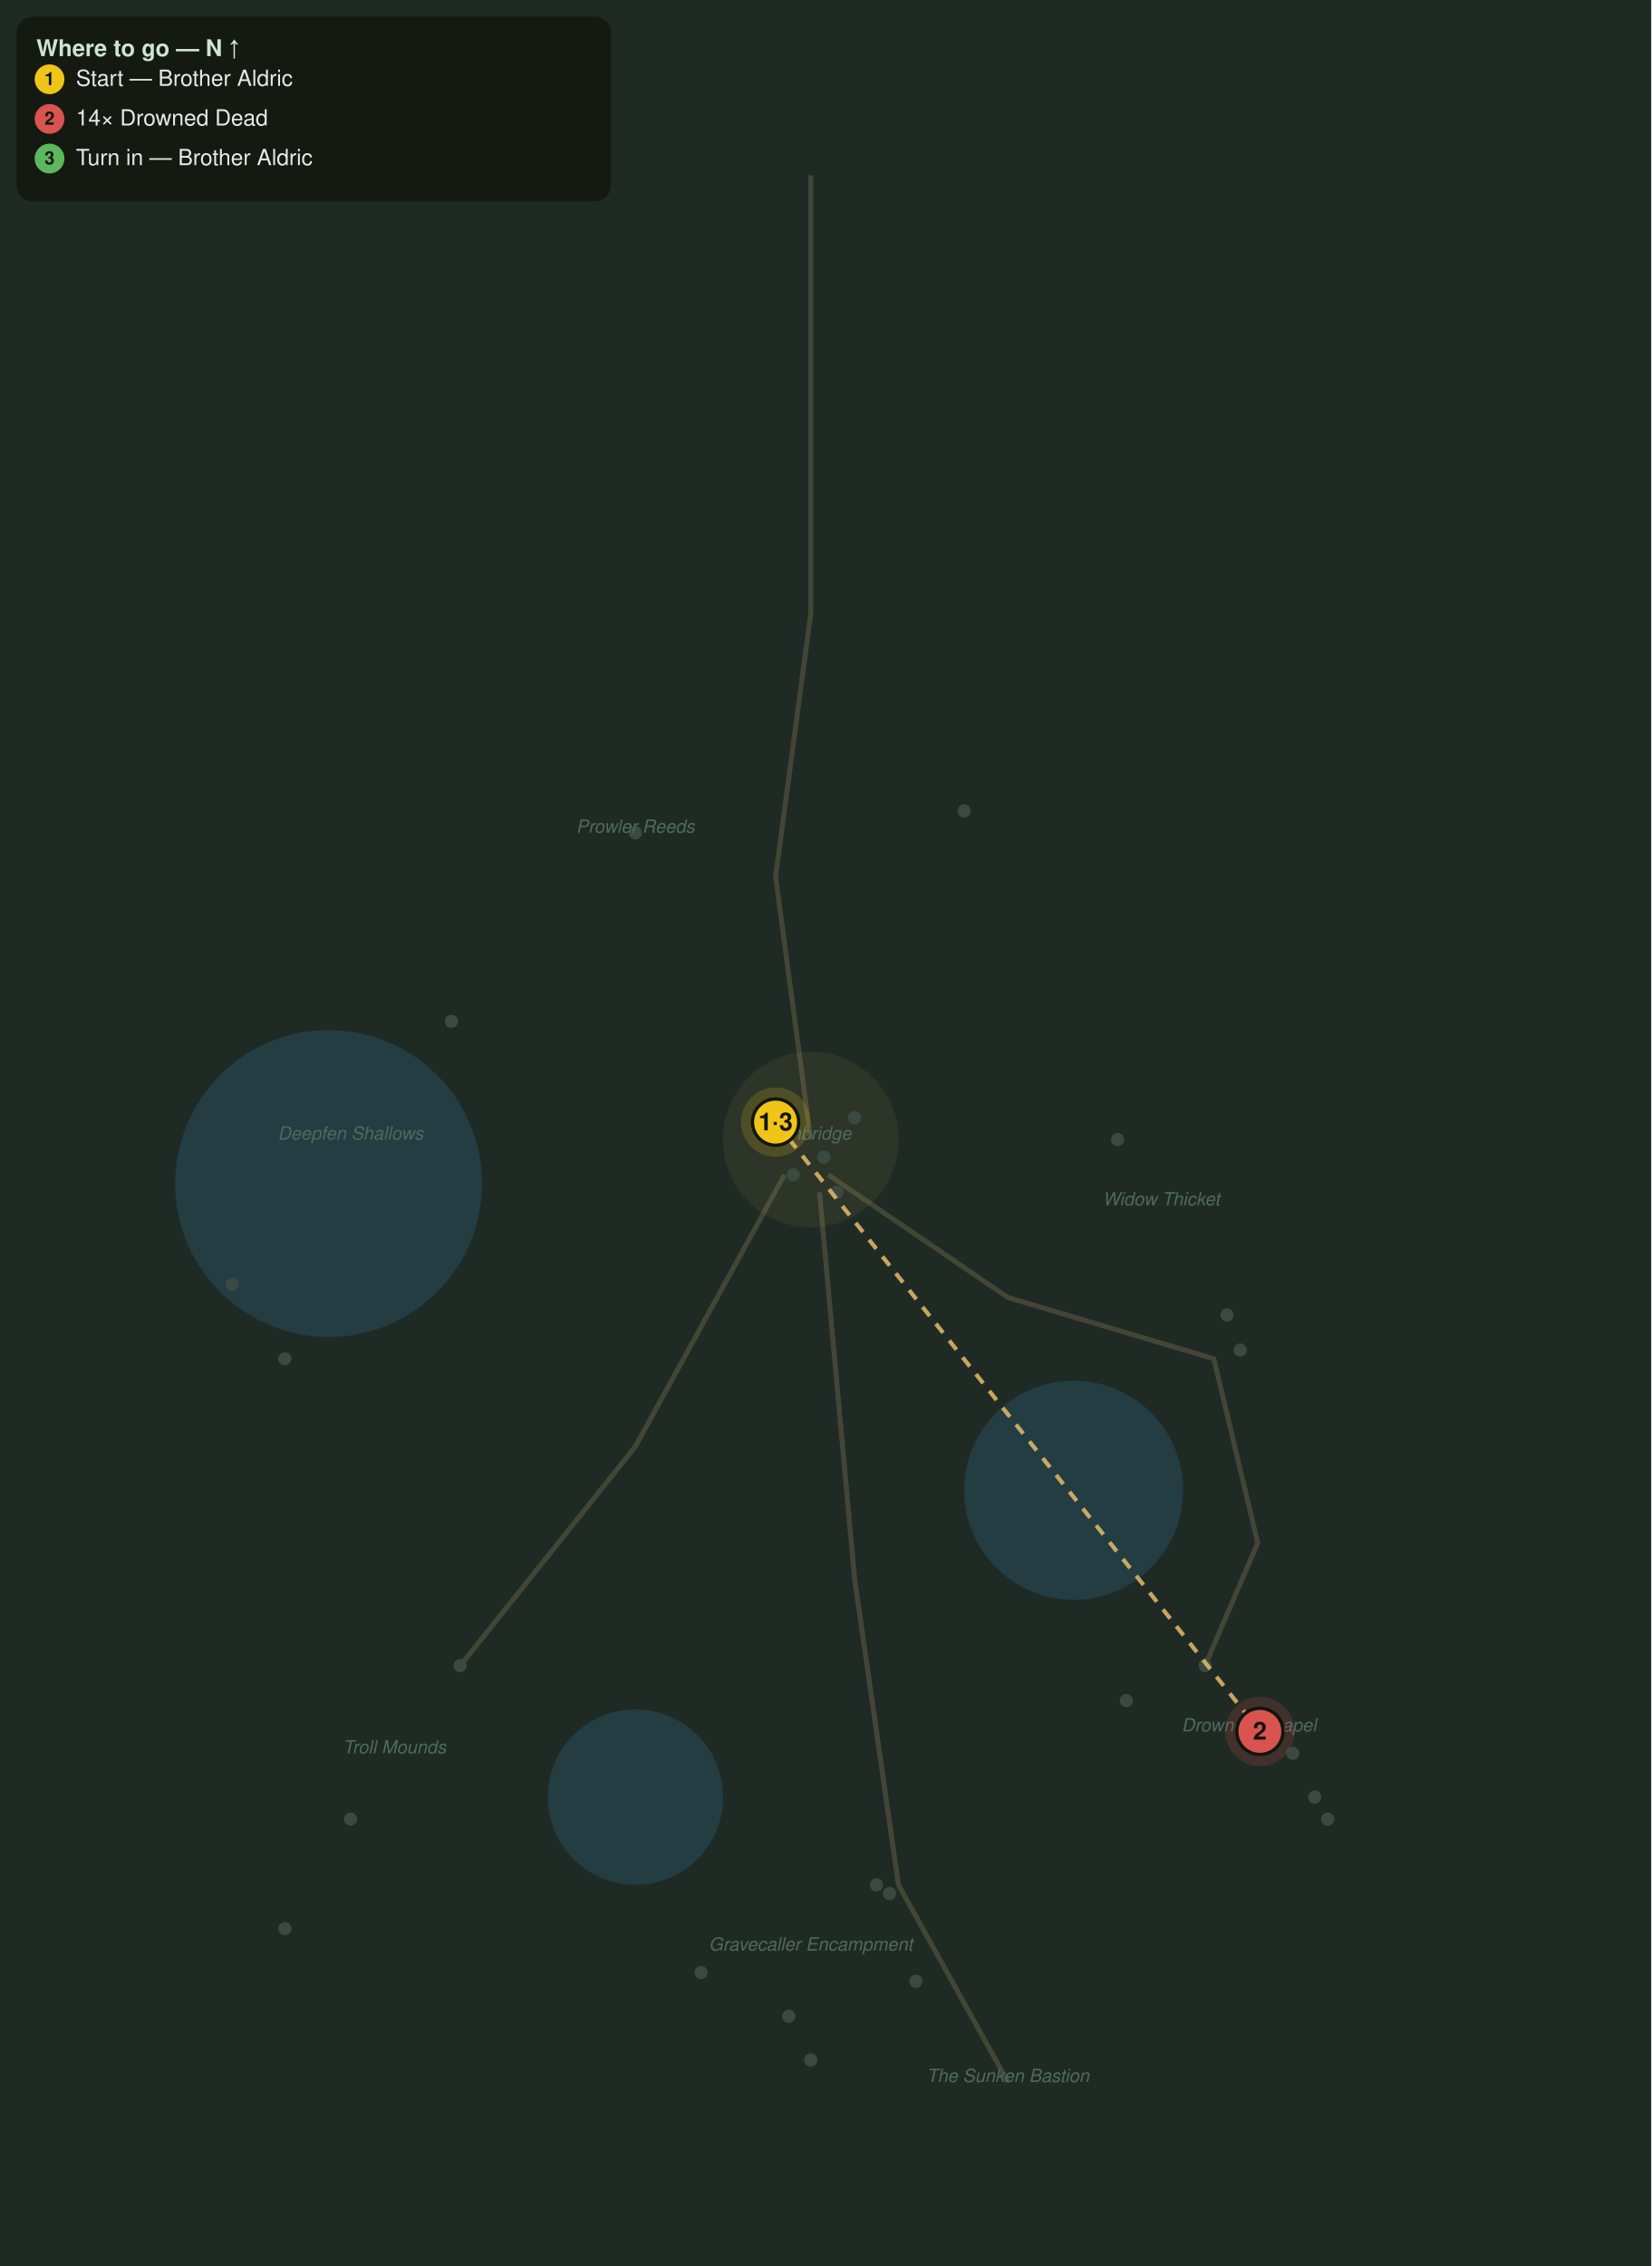
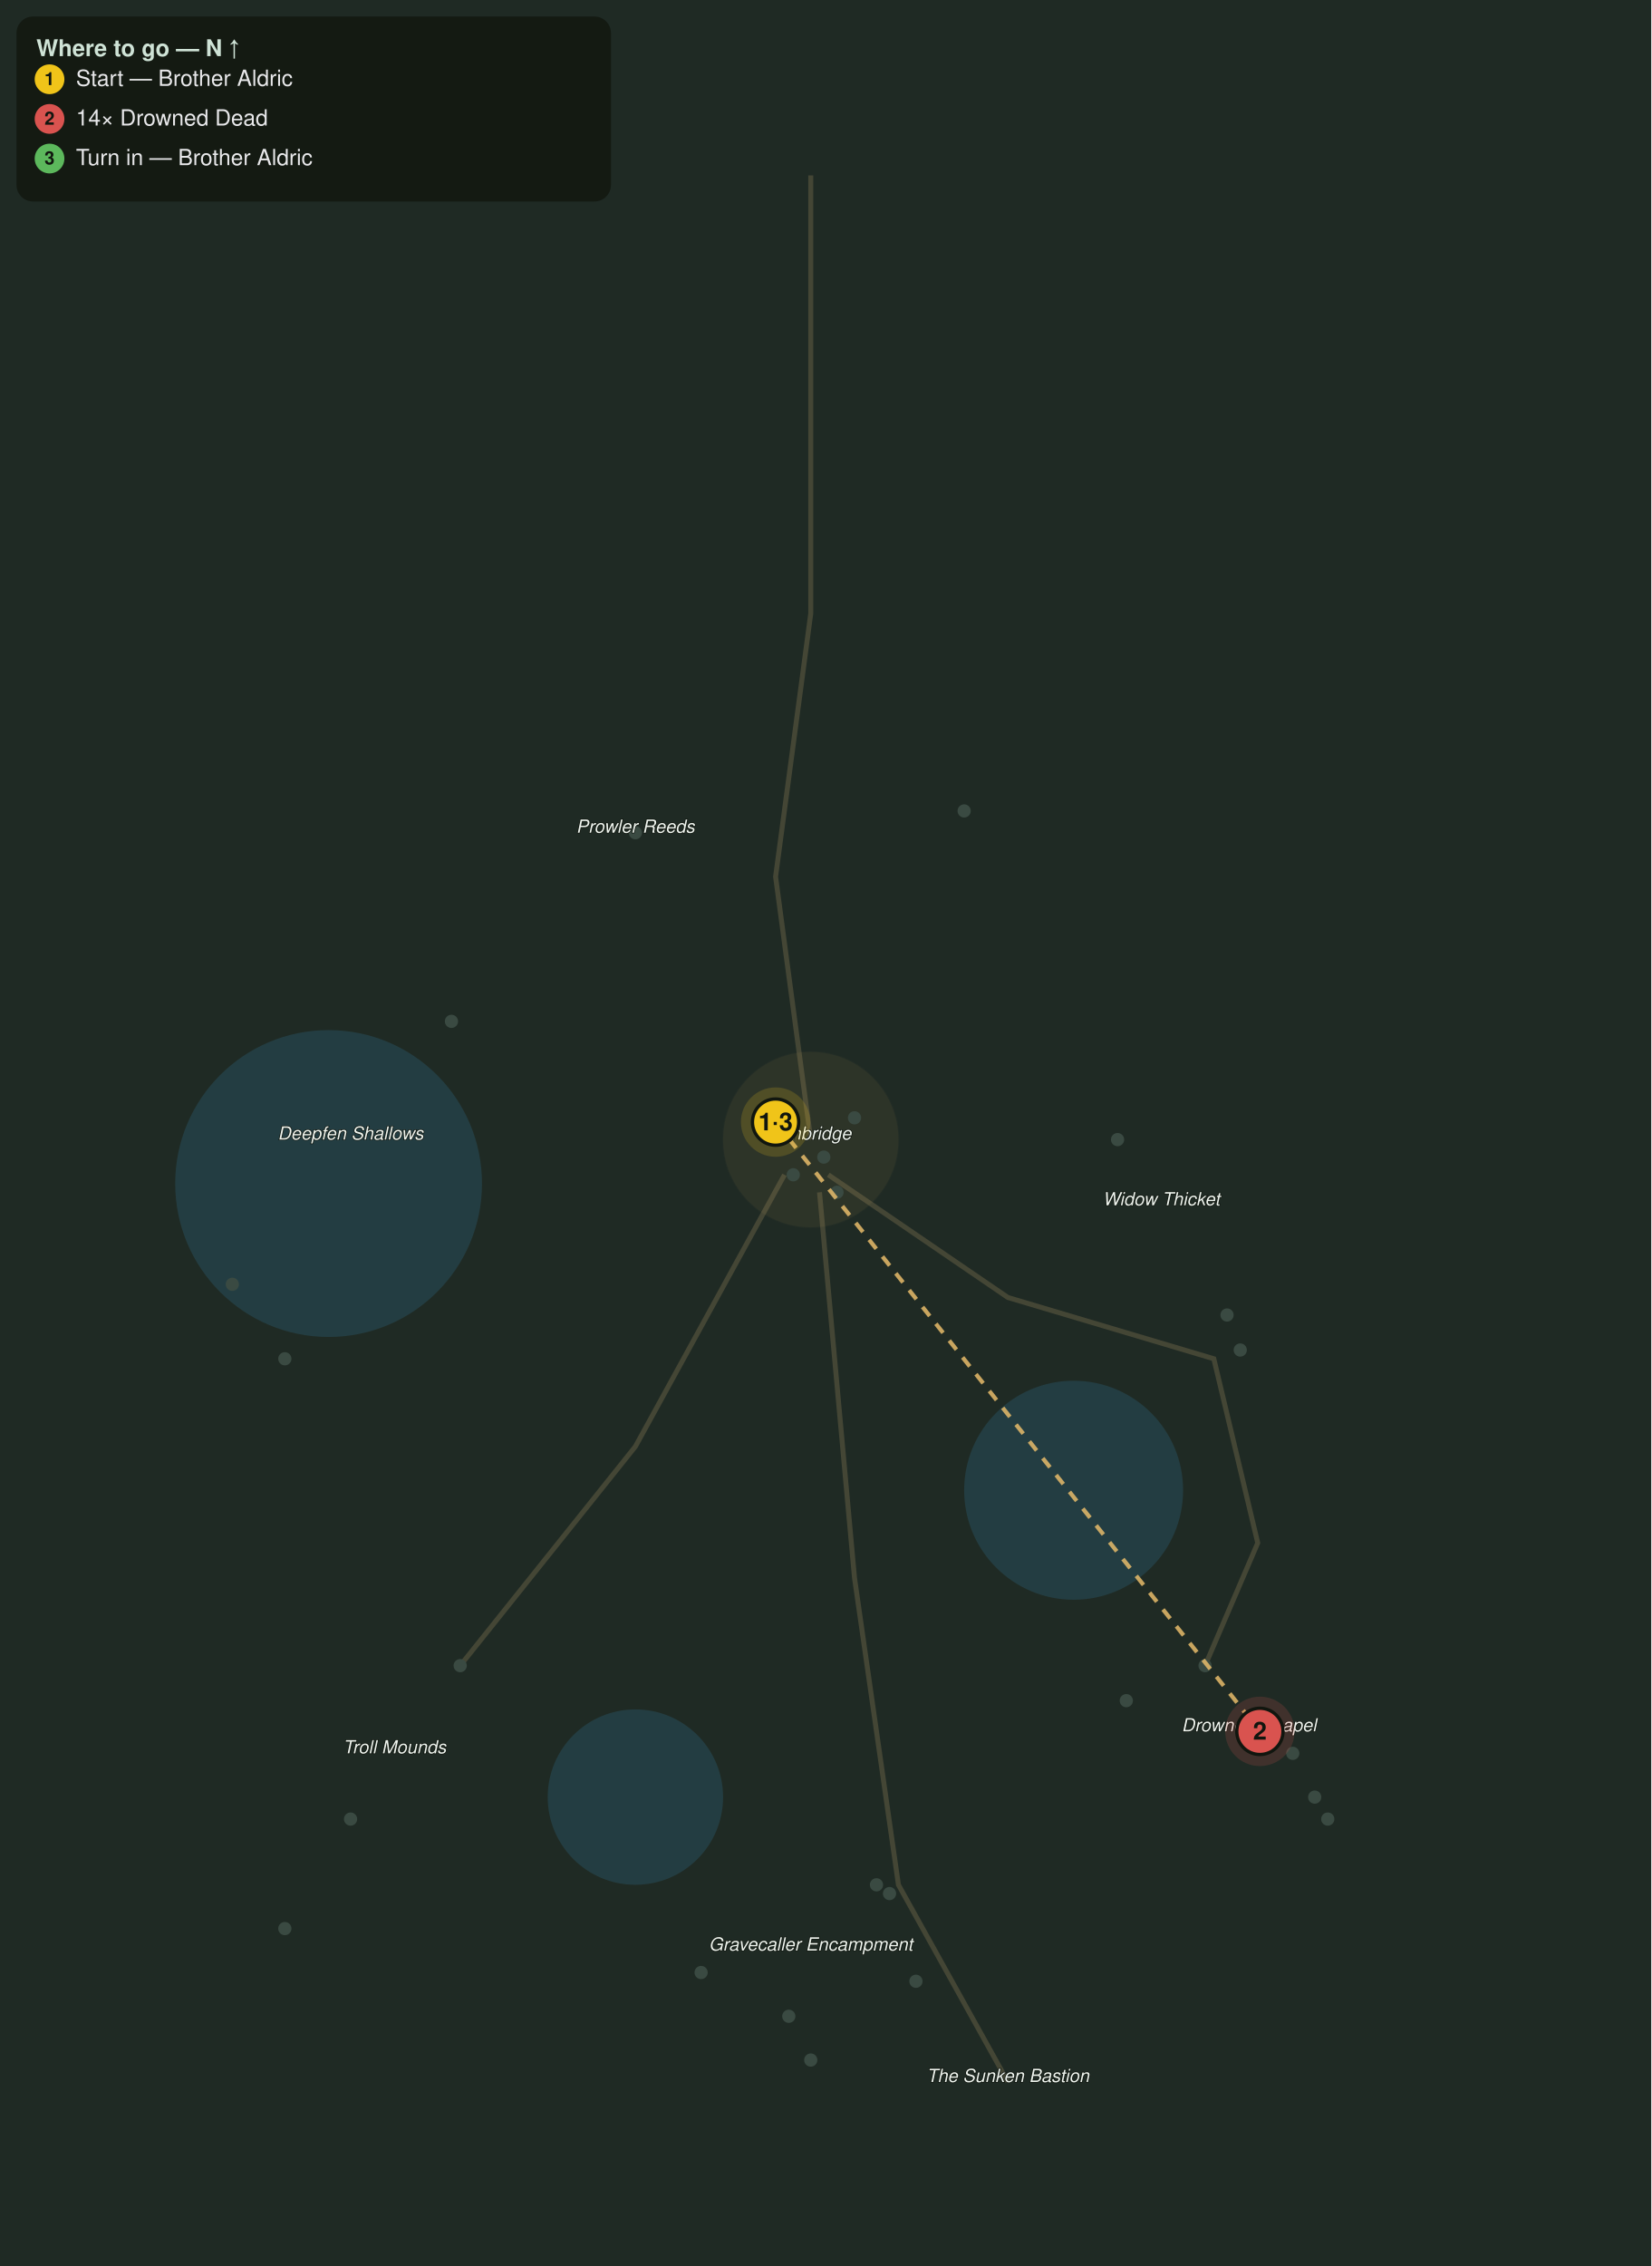
<svg xmlns="http://www.w3.org/2000/svg" viewBox="0 0 1000 1372" font-family="Segoe UI, Helvetica, Arial, sans-serif">
  <rect width="1000" height="1372" fill="#1f2a24" />
  <circle cx="199.0" cy="716.6" r="92.9" fill="#2f6f8f" opacity="0.28" />
  <circle cx="650.2" cy="902.3" r="66.3" fill="#2f6f8f" opacity="0.28" />
  <circle cx="384.8" cy="1088.1" r="53.1" fill="#2f6f8f" opacity="0.28" />
  <path d="M491.0 106.2 L491.0 371.5 L469.7 530.8 L491.0 690.0" fill="none" stroke="#8a7a55" stroke-width="3" opacity="0.35" />
  <path d="M501.6 711.3 L610.4 785.6 L735.1 822.7 L761.7 934.2 L729.8 1008.5" fill="none" stroke="#8a7a55" stroke-width="3" opacity="0.35" />
  <path d="M475.1 711.3 L384.8 875.8 L278.7 1008.5" fill="none" stroke="#8a7a55" stroke-width="3" opacity="0.35" />
  <path d="M496.3 721.9 L517.5 955.4 L544.1 1141.2 L610.4 1260.6" fill="none" stroke="#8a7a55" stroke-width="3" opacity="0.35" />
  <circle cx="491.0" cy="690.0" r="53.1" fill="#caa15a" opacity="0.08" stroke="#caa15a" stroke-width="1" stroke-opacity="0.3" />
  <circle cx="384.8" cy="504.2" r="4" fill="#3a4a42" />
  <circle cx="583.9" cy="491.0" r="4" fill="#3a4a42" />
  <circle cx="273.4" cy="618.4" r="4" fill="#3a4a42" />
  <circle cx="172.5" cy="822.7" r="4" fill="#3a4a42" />
  <circle cx="140.7" cy="777.6" r="4" fill="#3a4a42" />
  <circle cx="676.8" cy="690.0" r="4" fill="#3a4a42" />
  <circle cx="743.1" cy="796.2" r="4" fill="#3a4a42" />
  <circle cx="751.1" cy="817.4" r="4" fill="#3a4a42" />
  <circle cx="729.8" cy="1008.5" r="4" fill="#3a4a42" />
  <circle cx="796.2" cy="1088.1" r="4" fill="#3a4a42" />
  <circle cx="804.1" cy="1101.4" r="4" fill="#3a4a42" />
  <circle cx="278.7" cy="1008.5" r="4" fill="#3a4a42" />
  <circle cx="212.3" cy="1101.4" r="4" fill="#3a4a42" />
  <circle cx="172.5" cy="1167.7" r="4" fill="#3a4a42" />
  <circle cx="530.8" cy="1141.2" r="4" fill="#3a4a42" />
  <circle cx="424.6" cy="1194.3" r="4" fill="#3a4a42" />
  <circle cx="477.7" cy="1220.8" r="4" fill="#3a4a42" />
  <circle cx="538.7" cy="1146.5" r="4" fill="#3a4a42" />
  <circle cx="554.7" cy="1199.6" r="4" fill="#3a4a42" />
  <circle cx="491.0" cy="1247.3" r="4" fill="#3a4a42" />
  <circle cx="682.1" cy="1029.7" r="4" fill="#3a4a42" />
  <circle cx="782.9" cy="1061.6" r="4" fill="#3a4a42" />
  <circle cx="498.9" cy="700.6" r="4" fill="#3a4a42" />
  <circle cx="469.7" cy="679.4" r="4" fill="#3a4a42" />
  <circle cx="480.4" cy="711.3" r="4" fill="#3a4a42" />
  <circle cx="517.5" cy="676.8" r="4" fill="#3a4a42" />
  <circle cx="506.9" cy="721.9" r="4" fill="#3a4a42" />
-   <text x="491.0" y="690.0" fill="#4f6a5c" font-size="11" font-style="italic" text-anchor="middle">Fenbridge</text>
-   <text x="384.8" y="504.2" fill="#4f6a5c" font-size="11" font-style="italic" text-anchor="middle">Prowler Reeds</text>
-   <text x="212.3" y="690.0" fill="#4f6a5c" font-size="11" font-style="italic" text-anchor="middle">Deepfen Shallows</text>
-   <text x="703.3" y="729.8" fill="#4f6a5c" font-size="11" font-style="italic" text-anchor="middle">Widow Thicket</text>
-   <text x="756.4" y="1048.3" fill="#4f6a5c" font-size="11" font-style="italic" text-anchor="middle">Drowned Chapel</text>
-   <text x="238.9" y="1061.6" fill="#4f6a5c" font-size="11" font-style="italic" text-anchor="middle">Troll Mounds</text>
-   <text x="491.0" y="1181.0" fill="#4f6a5c" font-size="11" font-style="italic" text-anchor="middle">Gravecaller Encampment</text>
-   <text x="610.4" y="1260.6" fill="#4f6a5c" font-size="11" font-style="italic" text-anchor="middle">The Sunken Bastion</text>
+   <text x="491.0" y="690.0" fill="#eef4ee" font-size="11" font-style="italic" text-anchor="middle" stroke="#10160f" stroke-width="0.8" paint-order="stroke">Fenbridge</text>
+   <text x="384.8" y="504.2" fill="#eef4ee" font-size="11" font-style="italic" text-anchor="middle" stroke="#10160f" stroke-width="0.8" paint-order="stroke">Prowler Reeds</text>
+   <text x="212.3" y="690.0" fill="#eef4ee" font-size="11" font-style="italic" text-anchor="middle" stroke="#10160f" stroke-width="0.8" paint-order="stroke">Deepfen Shallows</text>
+   <text x="703.3" y="729.8" fill="#eef4ee" font-size="11" font-style="italic" text-anchor="middle" stroke="#10160f" stroke-width="0.8" paint-order="stroke">Widow Thicket</text>
+   <text x="756.4" y="1048.3" fill="#eef4ee" font-size="11" font-style="italic" text-anchor="middle" stroke="#10160f" stroke-width="0.8" paint-order="stroke">Drowned Chapel</text>
+   <text x="238.9" y="1061.6" fill="#eef4ee" font-size="11" font-style="italic" text-anchor="middle" stroke="#10160f" stroke-width="0.8" paint-order="stroke">Troll Mounds</text>
+   <text x="491.0" y="1181.0" fill="#eef4ee" font-size="11" font-style="italic" text-anchor="middle" stroke="#10160f" stroke-width="0.8" paint-order="stroke">Gravecaller Encampment</text>
+   <text x="610.4" y="1260.6" fill="#eef4ee" font-size="11" font-style="italic" text-anchor="middle" stroke="#10160f" stroke-width="0.8" paint-order="stroke">The Sunken Bastion</text>
  <path d="M469.7 679.4 L763.0 1048.3" fill="none" stroke="#e6bb6a" stroke-width="2.5" stroke-dasharray="7 6" opacity="0.85" />
  <g class="qstep" data-keys="giver,turnin" data-steps="1,3">
    <circle cx="469.7" cy="679.4" r="21" fill="#f0c419" opacity="0.18" />
    <circle cx="469.7" cy="679.4" r="14" fill="#f0c419" stroke="#11160f" stroke-width="2" />
    <text x="469.7" y="684.4" fill="#11160f" font-size="15" font-weight="bold" text-anchor="middle">1·3</text>
  </g>
  <g class="qstep" data-keys="drowned_dead" data-steps="2">
    <circle cx="763.0" cy="1048.3" r="21" fill="#d9534f" opacity="0.18" />
    <circle cx="763.0" cy="1048.3" r="14" fill="#d9534f" stroke="#11160f" stroke-width="2" />
    <text x="763.0" y="1053.3" fill="#11160f" font-size="15" font-weight="bold" text-anchor="middle">2</text>
  </g>
  <rect x="10" y="10" width="360" height="112" rx="10" fill="#11160f" opacity="0.82" />
  <text x="22" y="34" fill="#cfe3d6" font-size="14" font-weight="bold">Where to go — N ↑</text>
  <circle cx="30" cy="48" r="9" fill="#f0c419" />
  <text x="30" y="51.5" fill="#11160f" font-size="11" font-weight="bold" text-anchor="middle">1</text>
  <text x="46" y="52" fill="#e8e8ea" font-size="13.5">Start — Brother Aldric</text>
  <circle cx="30" cy="72" r="9" fill="#d9534f" />
  <text x="30" y="75.5" fill="#11160f" font-size="11" font-weight="bold" text-anchor="middle">2</text>
  <text x="46" y="76" fill="#e8e8ea" font-size="13.5">14× Drowned Dead</text>
  <circle cx="30" cy="96" r="9" fill="#5cb85c" />
  <text x="30" y="99.5" fill="#11160f" font-size="11" font-weight="bold" text-anchor="middle">3</text>
  <text x="46" y="100" fill="#e8e8ea" font-size="13.5">Turn in — Brother Aldric</text>
</svg>
